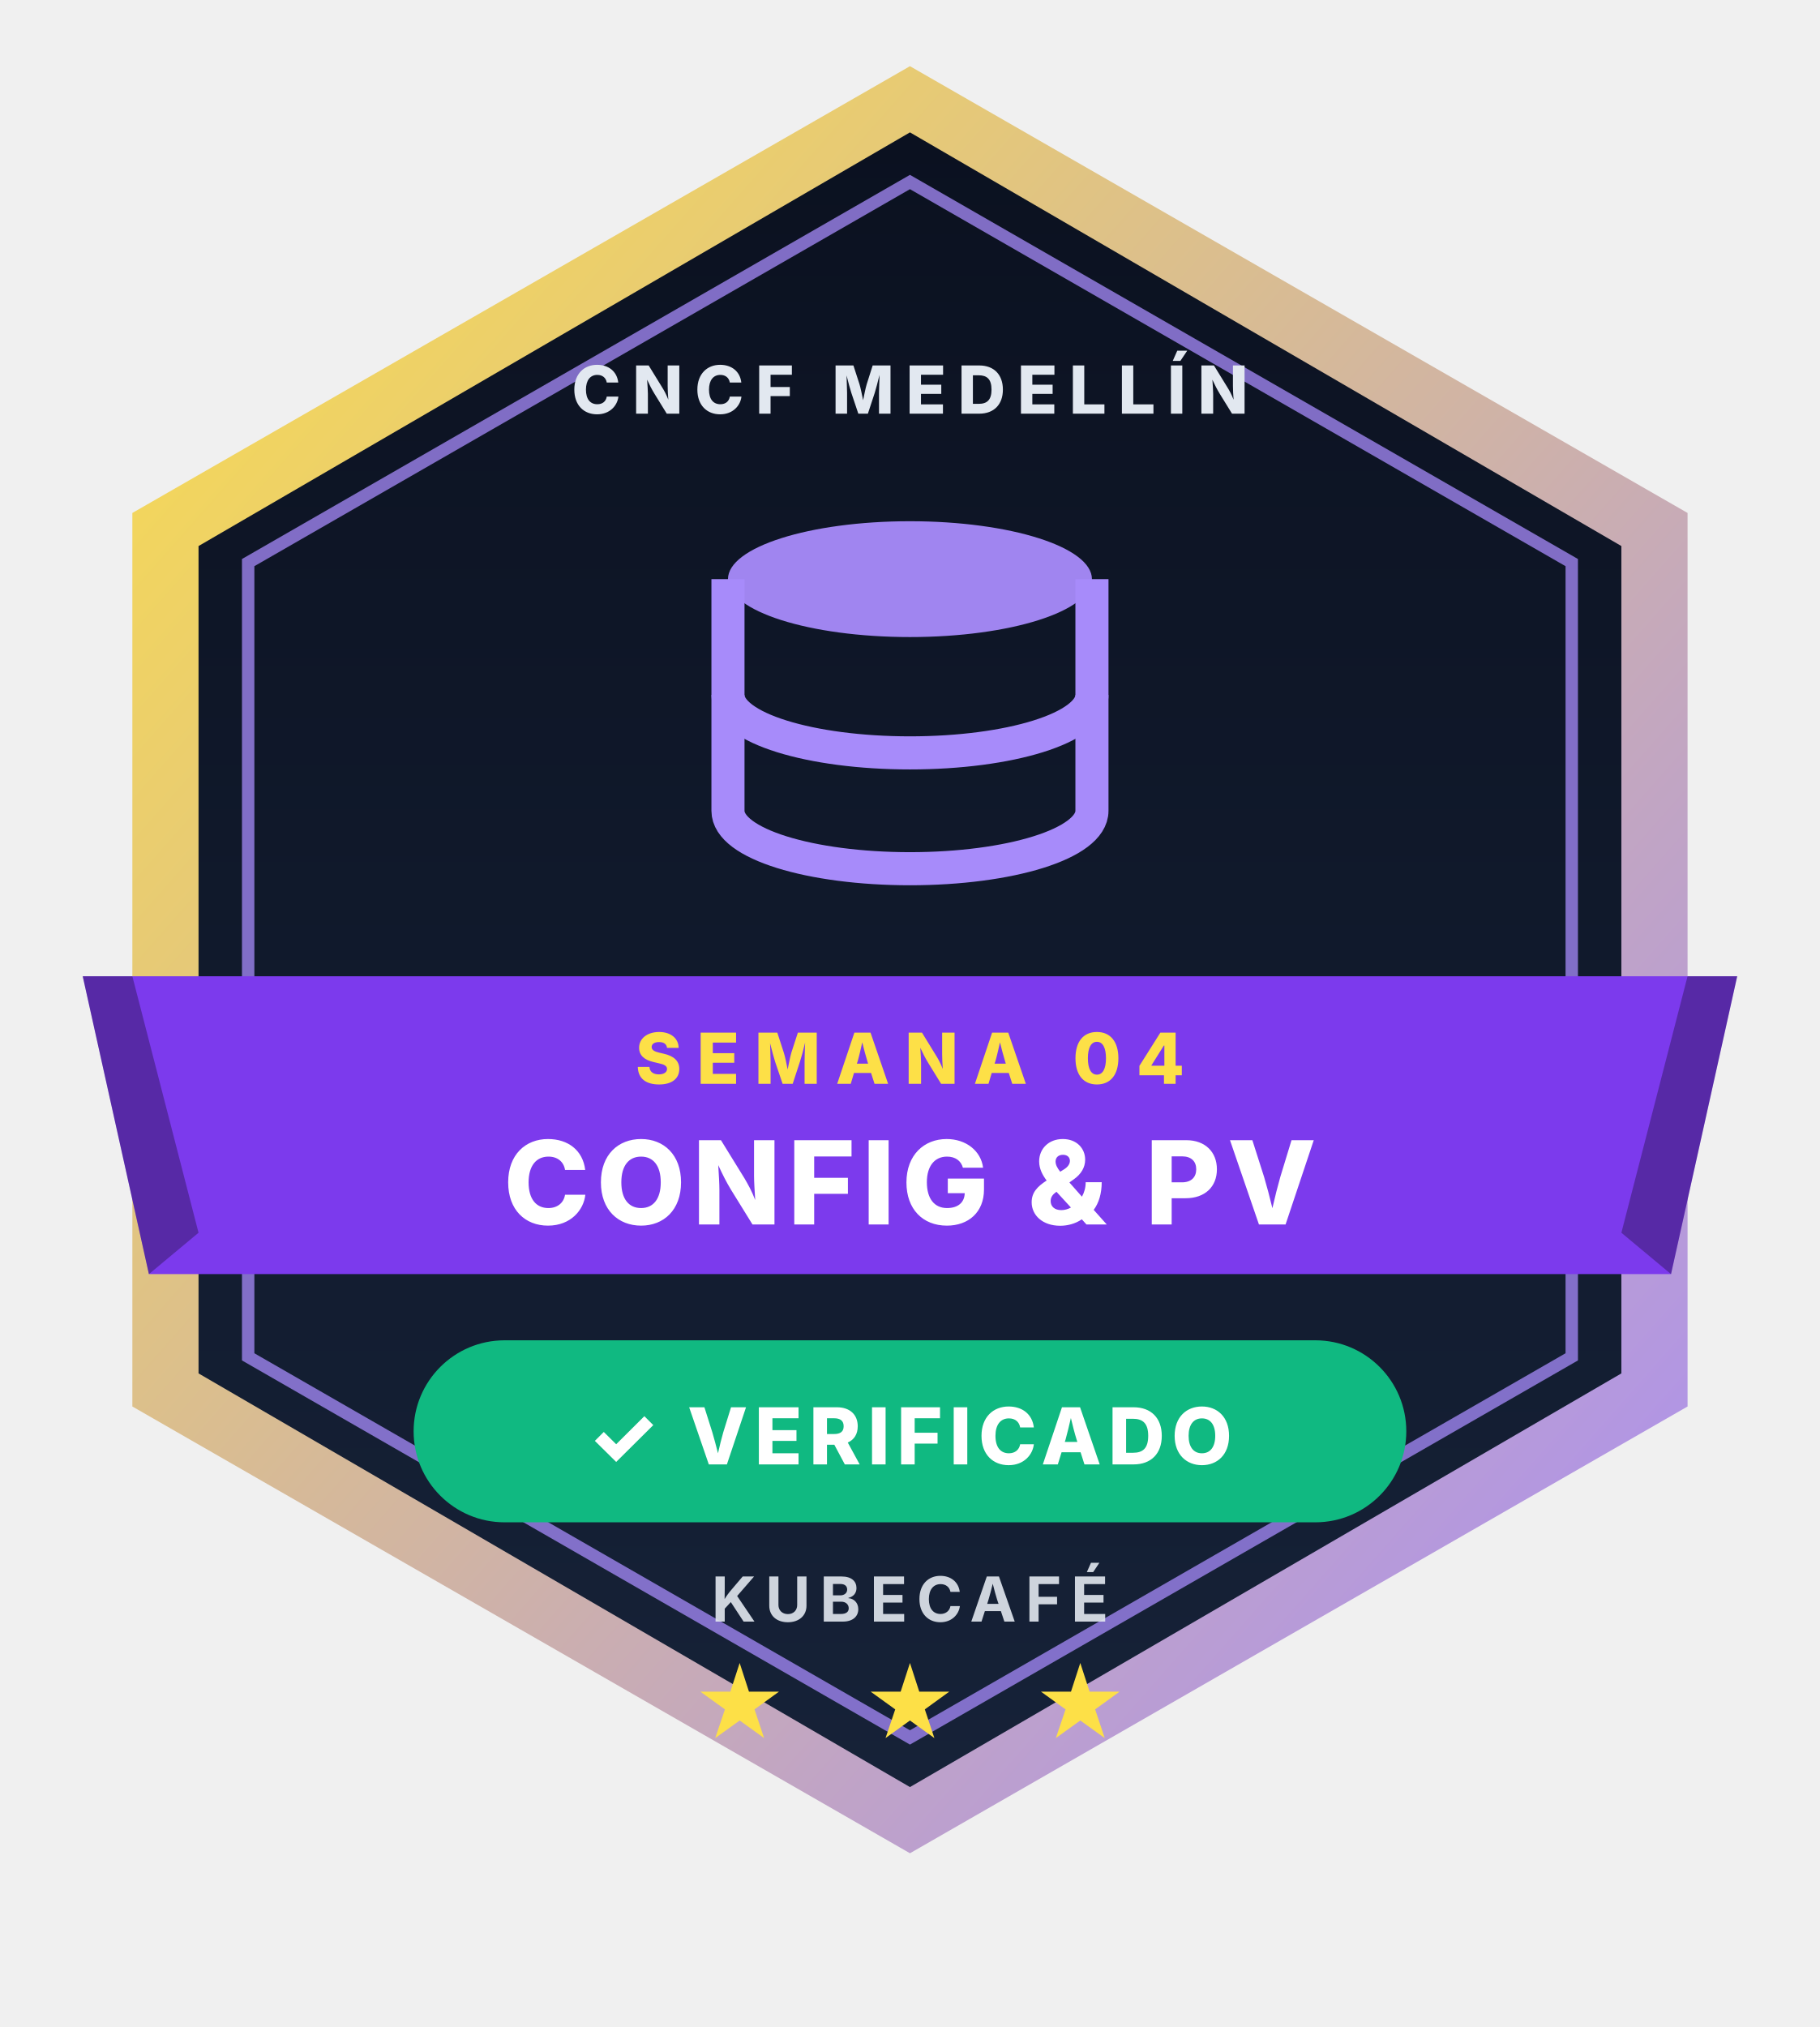
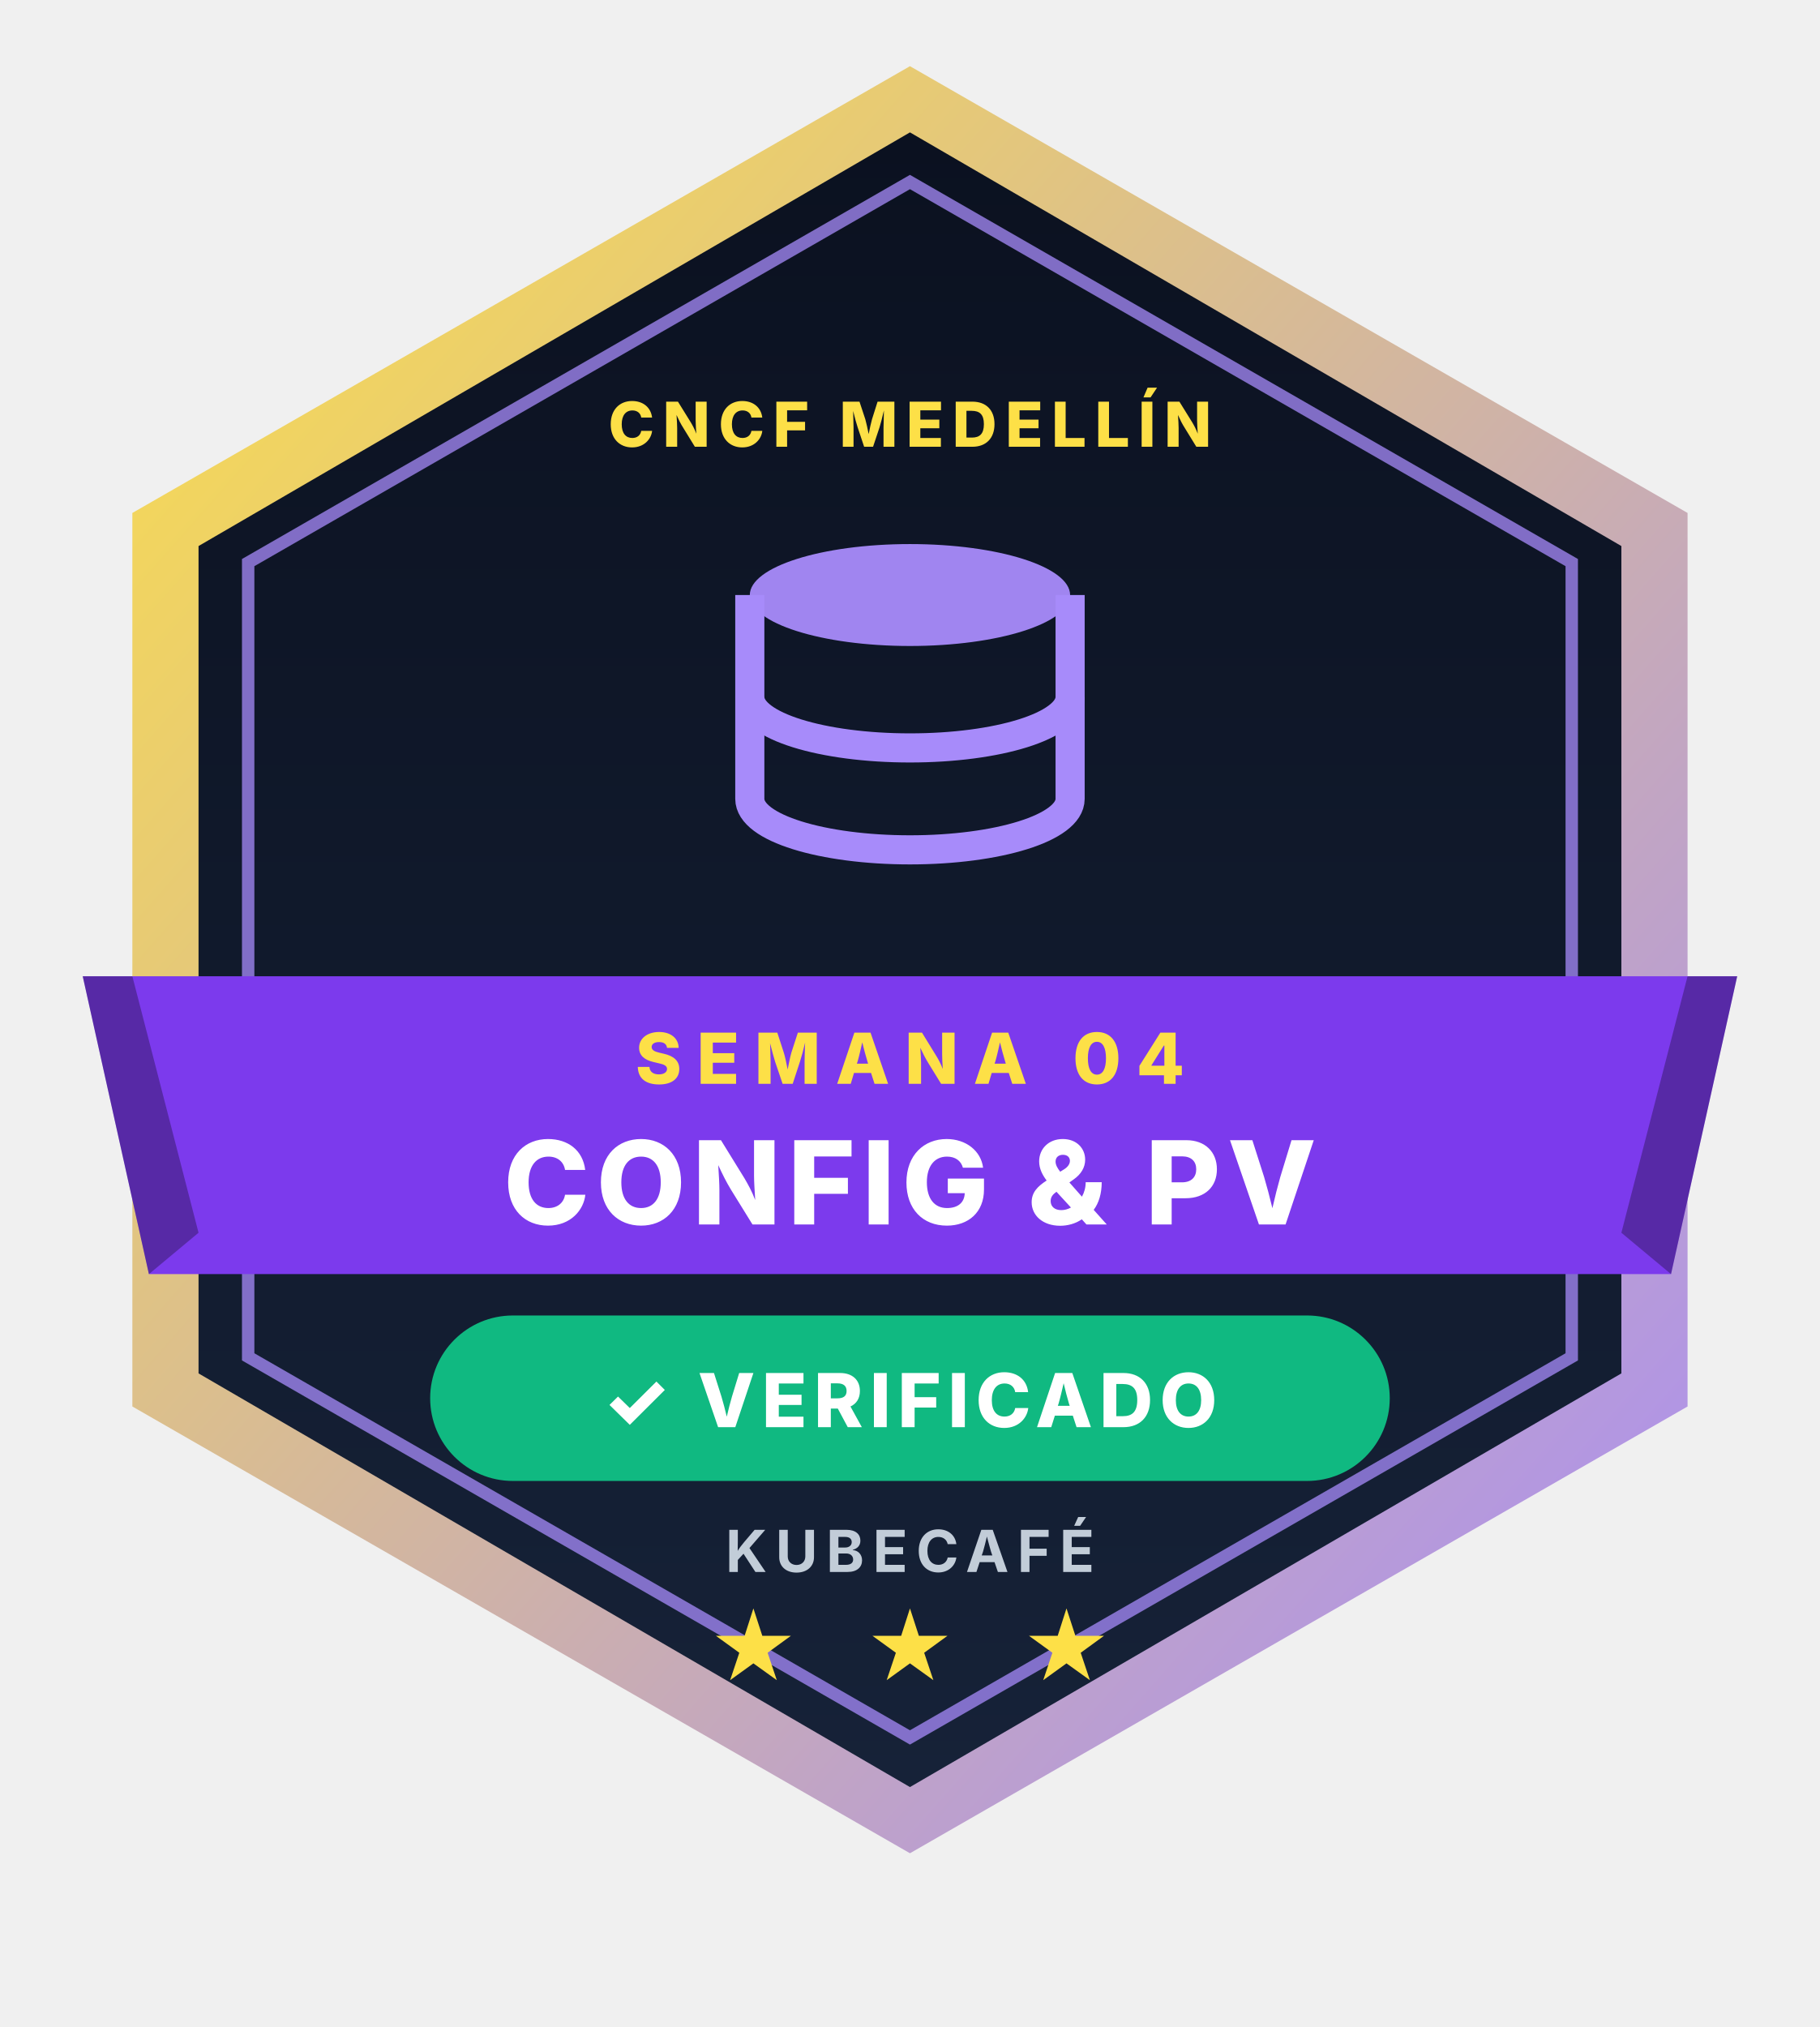
<svg xmlns="http://www.w3.org/2000/svg" viewBox="0 0 220 245" width="220" height="245">
  <defs>
    <linearGradient id="b_semana-04_completado" x1="0%" y1="0%" x2="100%" y2="100%">
      <stop offset="0%" stop-color="#FDE047" />
      <stop offset="100%" stop-color="#A78BFA" />
    </linearGradient>
    <linearGradient id="bg_semana-04_completado" x1="0%" y1="0%" x2="0%" y2="100%">
      <stop offset="0%" stop-color="#0B1120" />
      <stop offset="100%" stop-color="#162238" />
    </linearGradient>
  </defs>
  <g opacity="1">
    <polygon points="110,8 204,62 204,170 110,224 16,170 16,62" fill="url(#b_semana-04_completado)" />
    <polygon points="110,16 196,66 196,166 110,216 24,166 24,66" fill="url(#bg_semana-04_completado)" />
    <polygon points="110,22 190,68 190,164 110,210 30,164 30,68" fill="none" stroke="#A78BFA" stroke-width="1.5" stroke-opacity="0.75" />
-     <text x="110" y="50" text-anchor="middle" font-family="system-ui,-apple-system,sans-serif" font-size="8" font-weight="800" fill="#E2E8F0" letter-spacing="1.4">CNCF MEDELLÍN</text>
-     <g color="#A78BFA" transform="translate(0, 4)">
+     <text x="110" y="54" text-anchor="middle" font-family="system-ui,-apple-system,sans-serif" font-size="7.5" font-weight="800" fill="#FDE047" letter-spacing="1.0">CNCF MEDELLÍN</text>
+     <g color="#A78BFA" transform="translate(110, 86) scale(0.88) translate(-110, -82)">
      <ellipse cx="110" cy="66" rx="22" ry="7" fill="currentColor" opacity="0.95" />
      <path d="M88 66 v14 c0 4 10 7 22 7 s22 -3 22 -7 v-14" fill="none" stroke="currentColor" stroke-width="4" />
      <path d="M88 80 v14 c0 4 10 7 22 7 s22 -3 22 -7 v-14" fill="none" stroke="currentColor" stroke-width="4" />
    </g>
    <polygon points="10,118 210,118 202,154 18,154" fill="#7C3AED" />
    <polygon points="10,118 18,154 24,149 16,118" fill="#000000" opacity="0.3" />
    <polygon points="210,118 202,154 196,149 204,118" fill="#000000" opacity="0.3" />
    <text x="110" y="131" text-anchor="middle" font-family="system-ui,-apple-system,sans-serif" font-size="8.5" font-weight="800" fill="#FDE047" letter-spacing="1.8">SEMANA 04</text>
    <text x="110" y="148" text-anchor="middle" font-family="system-ui,-apple-system,sans-serif" font-size="14" font-weight="800" fill="#FFFFFF" letter-spacing="0.8">CONFIG &amp; PV</text>
-     <rect x="50" y="162" width="120" height="22" rx="11" fill="#10B981" />
-     <text x="110" y="177" text-anchor="middle" font-family="system-ui,-apple-system,sans-serif" font-size="9.5" font-weight="800" fill="#FFFFFF" letter-spacing="0.8">✓ VERIFICADO</text>
-     <text x="110" y="196" text-anchor="middle" font-family="system-ui,-apple-system,sans-serif" font-size="7.5" font-weight="700" fill="#E2E8F0" opacity="0.9" letter-spacing="1.1">KUBECAFÉ</text>
-     <text x="110" y="210" text-anchor="middle" font-family="system-ui,-apple-system,sans-serif" font-size="11" fill="#FDE047" letter-spacing="3">★ ★ ★</text>
+     <rect x="52" y="159" width="116" height="20" rx="10" fill="#10B981" />
+     <text x="110" y="172.5" text-anchor="middle" font-family="system-ui,-apple-system,sans-serif" font-size="9" font-weight="800" fill="#FFFFFF" letter-spacing="0.8">✓ VERIFICADO</text>
+     <text x="110" y="190" text-anchor="middle" font-family="system-ui,-apple-system,sans-serif" font-size="7" font-weight="700" fill="#CBD5E1" opacity="0.95" letter-spacing="1.0">KUBECAFÉ</text>
+     <text x="110" y="203" text-anchor="middle" font-family="system-ui,-apple-system,sans-serif" font-size="10.5" fill="#FDE047" letter-spacing="2.5">★ ★ ★</text>
  </g>
</svg>
